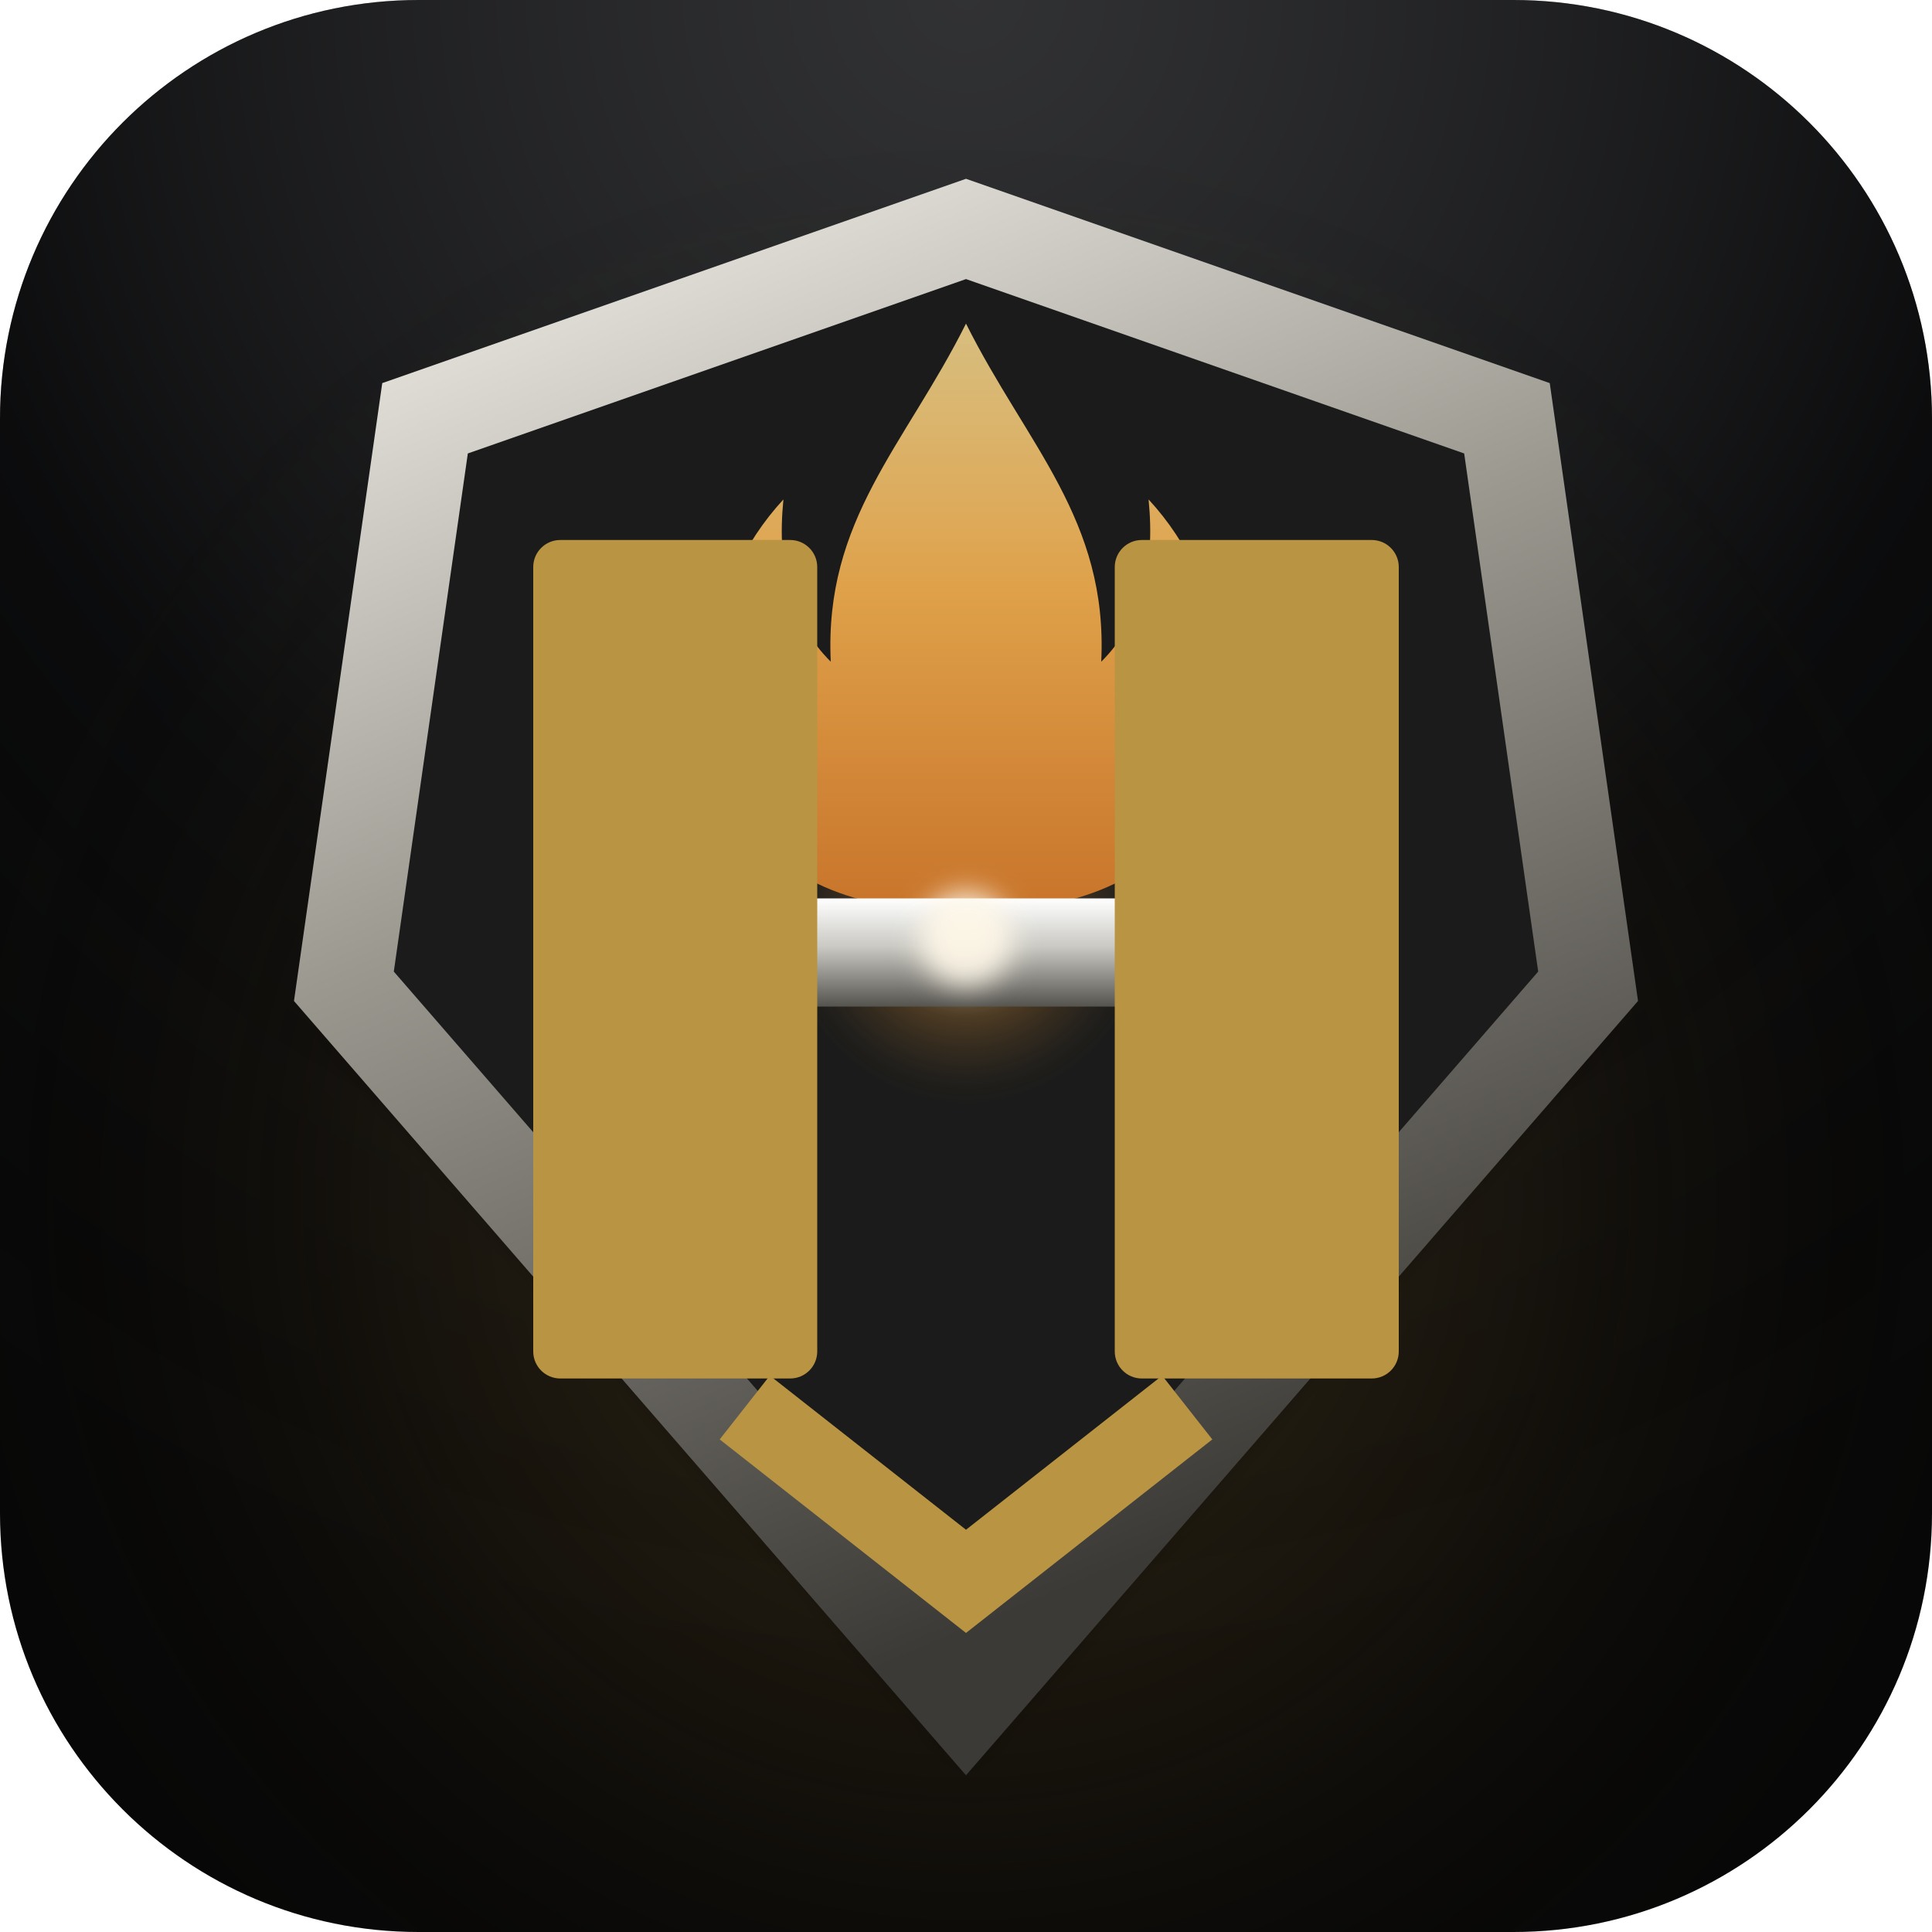
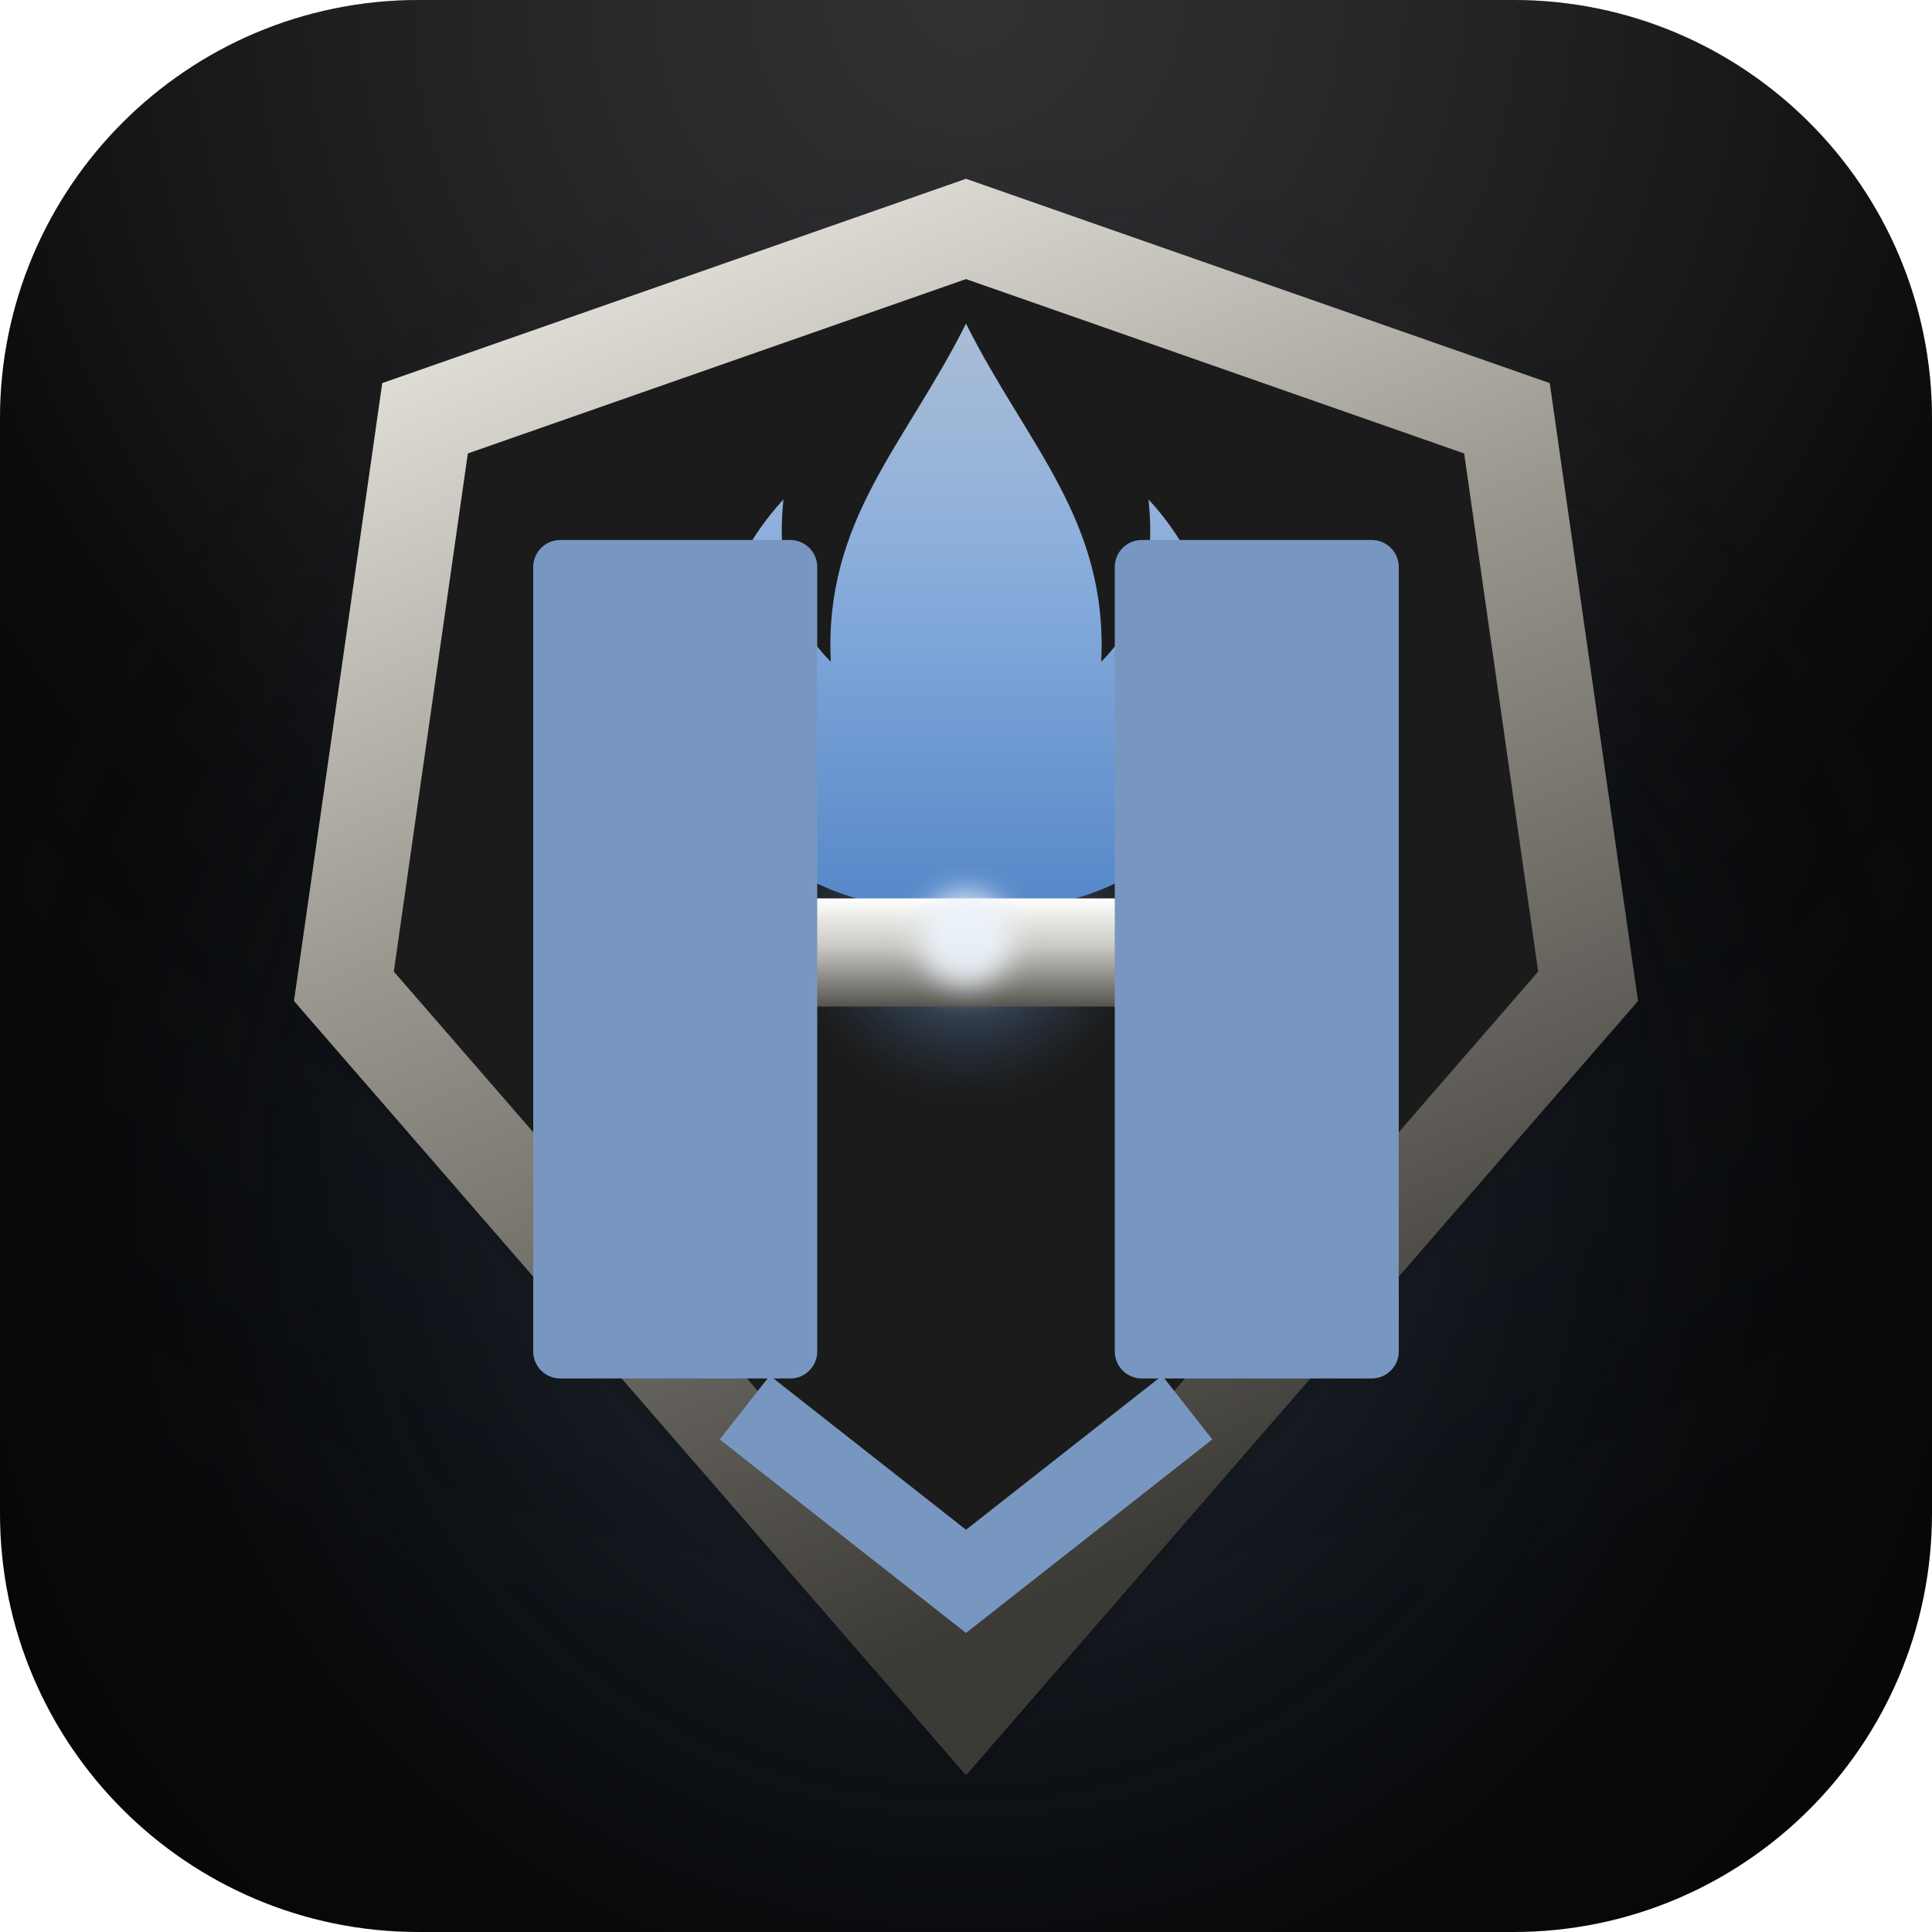
<svg xmlns="http://www.w3.org/2000/svg" width="512" height="512" viewBox="0 0 240 240">
  <clipPath id="cl">
    <rect width="240" height="240" rx="52" />
  </clipPath>
  <g clip-path="url(#cl)">
    <defs>
      <radialGradient id="f12s" cx=".5" cy="0" r=".9">
        <stop offset="0" stop-color="#c9ccd4" stop-opacity=".22" />
        <stop offset=".6" stop-color="#16171b" stop-opacity=".3" />
        <stop offset="1" stop-color="#0a0a0b" stop-opacity="0" />
      </radialGradient>
      <radialGradient id="f12r" cx=".5" cy=".62" r=".55">
-         <stop offset="0" stop-color="#b89443" stop-opacity=".26" />
-         <stop offset=".55" stop-color="#44351b" stop-opacity=".22" />
+         <stop offset="0" stop-color="#7897c0" stop-opacity=".26" />
+         <stop offset=".55" stop-color="#26374c" stop-opacity=".22" />
        <stop offset="1" stop-color="#070707" stop-opacity="0" />
      </radialGradient>
    </defs>
    <rect width="240" height="240" fill="#070707" />
    <rect width="240" height="240" fill="url(#f12s)" />
    <rect width="240" height="240" fill="url(#f12r)" />
    <g transform="translate(120 120) scale(0.84) translate(-120 -121)">
      <defs>
        <linearGradient id="m11rim" x1="0" y1="0" x2=".35" y2="1">
          <stop offset="0" stop-color="#f3f1ea" />
          <stop offset=".45" stop-color="#9b9890" />
          <stop offset="1" stop-color="#3c3a36" />
        </linearGradient>
        <linearGradient id="m11au" x1="0" y1="0" x2=".2" y2="1">
-           <stop offset="0" stop-color="#f3e6bd" />
-           <stop offset=".26" stop-color="#d5b45d" />
-           <stop offset=".6" stop-color="#b89443" />
-           <stop offset=".85" stop-color="#80652d" />
-           <stop offset="1" stop-color="#44351b" />
+           <stop offset="0" stop-color="#d4e1f2" />
+           <stop offset=".26" stop-color="#99b5d9" />
+           <stop offset=".6" stop-color="#7897c0" />
+           <stop offset=".85" stop-color="#446896" />
+           <stop offset="1" stop-color="#26374c" />
        </linearGradient>
        <linearGradient id="m11aul" x1="0" y1="0" x2="1" y2="0">
-           <stop offset="0" stop-color="#ead39a" />
-           <stop offset="1" stop-color="#b89443" />
+           <stop offset="0" stop-color="#bed1ea" />
+           <stop offset="1" stop-color="#7897c0" />
        </linearGradient>
        <linearGradient id="m11aud" x1="0" y1="0" x2="1" y2="0">
-           <stop offset="0" stop-color="#80652d" />
-           <stop offset="1" stop-color="#44351b" />
+           <stop offset="0" stop-color="#446896" />
+           <stop offset="1" stop-color="#26374c" />
        </linearGradient>
        <linearGradient id="m11bar" x1="0" y1="0" x2="0" y2="1">
          <stop offset="0" stop-color="#ffffff" />
          <stop offset=".45" stop-color="#c9c8c2" />
          <stop offset="1" stop-color="#55534e" />
        </linearGradient>
        <linearGradient id="m11fo" x1="0" y1="1" x2="0" y2="0">
-           <stop offset="0" stop-color="#c8742a" />
-           <stop offset=".55" stop-color="#dfa14a" />
-           <stop offset="1" stop-color="#ecd08a" stop-opacity=".9" />
+           <stop offset="0" stop-color="#5587c8" />
+           <stop offset=".55" stop-color="#86abdb" />
+           <stop offset="1" stop-color="#b9cfeb" stop-opacity=".9" />
        </linearGradient>
        <linearGradient id="m11fi" x1="0" y1="1" x2="0" y2="0">
          <stop offset="0" stop-color="#ffffff" />
-           <stop offset=".6" stop-color="#f6ead0" />
-           <stop offset="1" stop-color="#e2c27c" />
+           <stop offset=".6" stop-color="#dbe6f4" />
+           <stop offset="1" stop-color="#aac2e2" />
        </linearGradient>
        <radialGradient id="m11hot" cx=".5" cy=".5" r=".5">
          <stop offset="0" stop-color="#ffffff" />
-           <stop offset=".25" stop-color="#f1dca6" />
-           <stop offset=".55" stop-color="#c8842e" stop-opacity=".6" />
-           <stop offset="1" stop-color="#80652d" stop-opacity="0" />
+           <stop offset=".25" stop-color="#c8d9f0" />
+           <stop offset=".55" stop-color="#6591ca" stop-opacity=".6" />
+           <stop offset="1" stop-color="#446896" stop-opacity="0" />
        </radialGradient>
        <radialGradient id="m11fire" cx=".5" cy=".6" r=".55">
-           <stop offset=".55" stop-color="#ffcf6a" />
-           <stop offset=".78" stop-color="#ff7a1a" />
-           <stop offset="1" stop-color="#c03a00" stop-opacity="0" />
+           <stop offset=".55" stop-color="#b7d2f6" />
+           <stop offset=".78" stop-color="#639eec" />
+           <stop offset="1" stop-color="#1964c6" stop-opacity="0" />
        </radialGradient>
        <filter id="m11gl" x="-80%" y="-80%" width="260%" height="260%">
          <feGaussianBlur stdDeviation="2" />
        </filter>
        <filter id="m11big" x="-40%" y="-40%" width="180%" height="180%">
          <feGaussianBlur stdDeviation="10" />
        </filter>
      </defs>
      <polygon points="120,9.88 201.6,38.44 213.84,124.12 120,232.24 26.16,124.12 38.4,38.44" fill="#000" opacity=".55" filter="url(#m11gl)" transform="translate(0 6)" />
      <polygon points="120,12 200,40 212,124 120,230 28,124 40,40" fill="#1b1b1b" />
      <polygon points="120,12 200,40 212,124 120,230 28,124 40,40" fill="none" stroke="url(#m11rim)" stroke-width="14" stroke-linejoin="miter" />
      <g filter="url(#m11gl)" opacity="0.5">
        <circle cx="120" cy="114" r="26" fill="url(#m11hot)" />
      </g>
      <path d="M120 26C129 44 141 55 140 76C146 70 148 62 147 52C159 65 161 84 153 99C147 109 135 113 120 113C105 113 93 109 87 99C79 84 81 65 93 52C92 62 94 70 100 76C99 55 111 44 120 26Z" fill="url(#m11fo)" />
      <rect x="90" y="111" width="60" height="16" rx="2" fill="url(#m11bar)" />
-       <rect x="56" y="58" width="42" height="124" rx="4" fill="#b89443" />
-       <rect x="142" y="58" width="42" height="124" rx="4" fill="#b89443" />
+       <rect x="56" y="58" width="42" height="124" rx="4" fill="#7897c0" />
+       <rect x="142" y="58" width="42" height="124" rx="4" fill="#7897c0" />
      <g filter="url(#m11gl)" opacity=".9">
-         <circle cx="120" cy="117" r="7" fill="#fff8e8" />
+         <circle cx="120" cy="117" r="7" fill="#ecf3fc" />
      </g>
-       <path d="M92 190L120 212L148 190" fill="none" stroke="#b89443" stroke-width="12" stroke-linecap="square" stroke-linejoin="miter" />
+       <path d="M92 190L120 212L148 190" fill="none" stroke="#7897c0" stroke-width="12" stroke-linecap="square" stroke-linejoin="miter" />
    </g>
  </g>
</svg>
